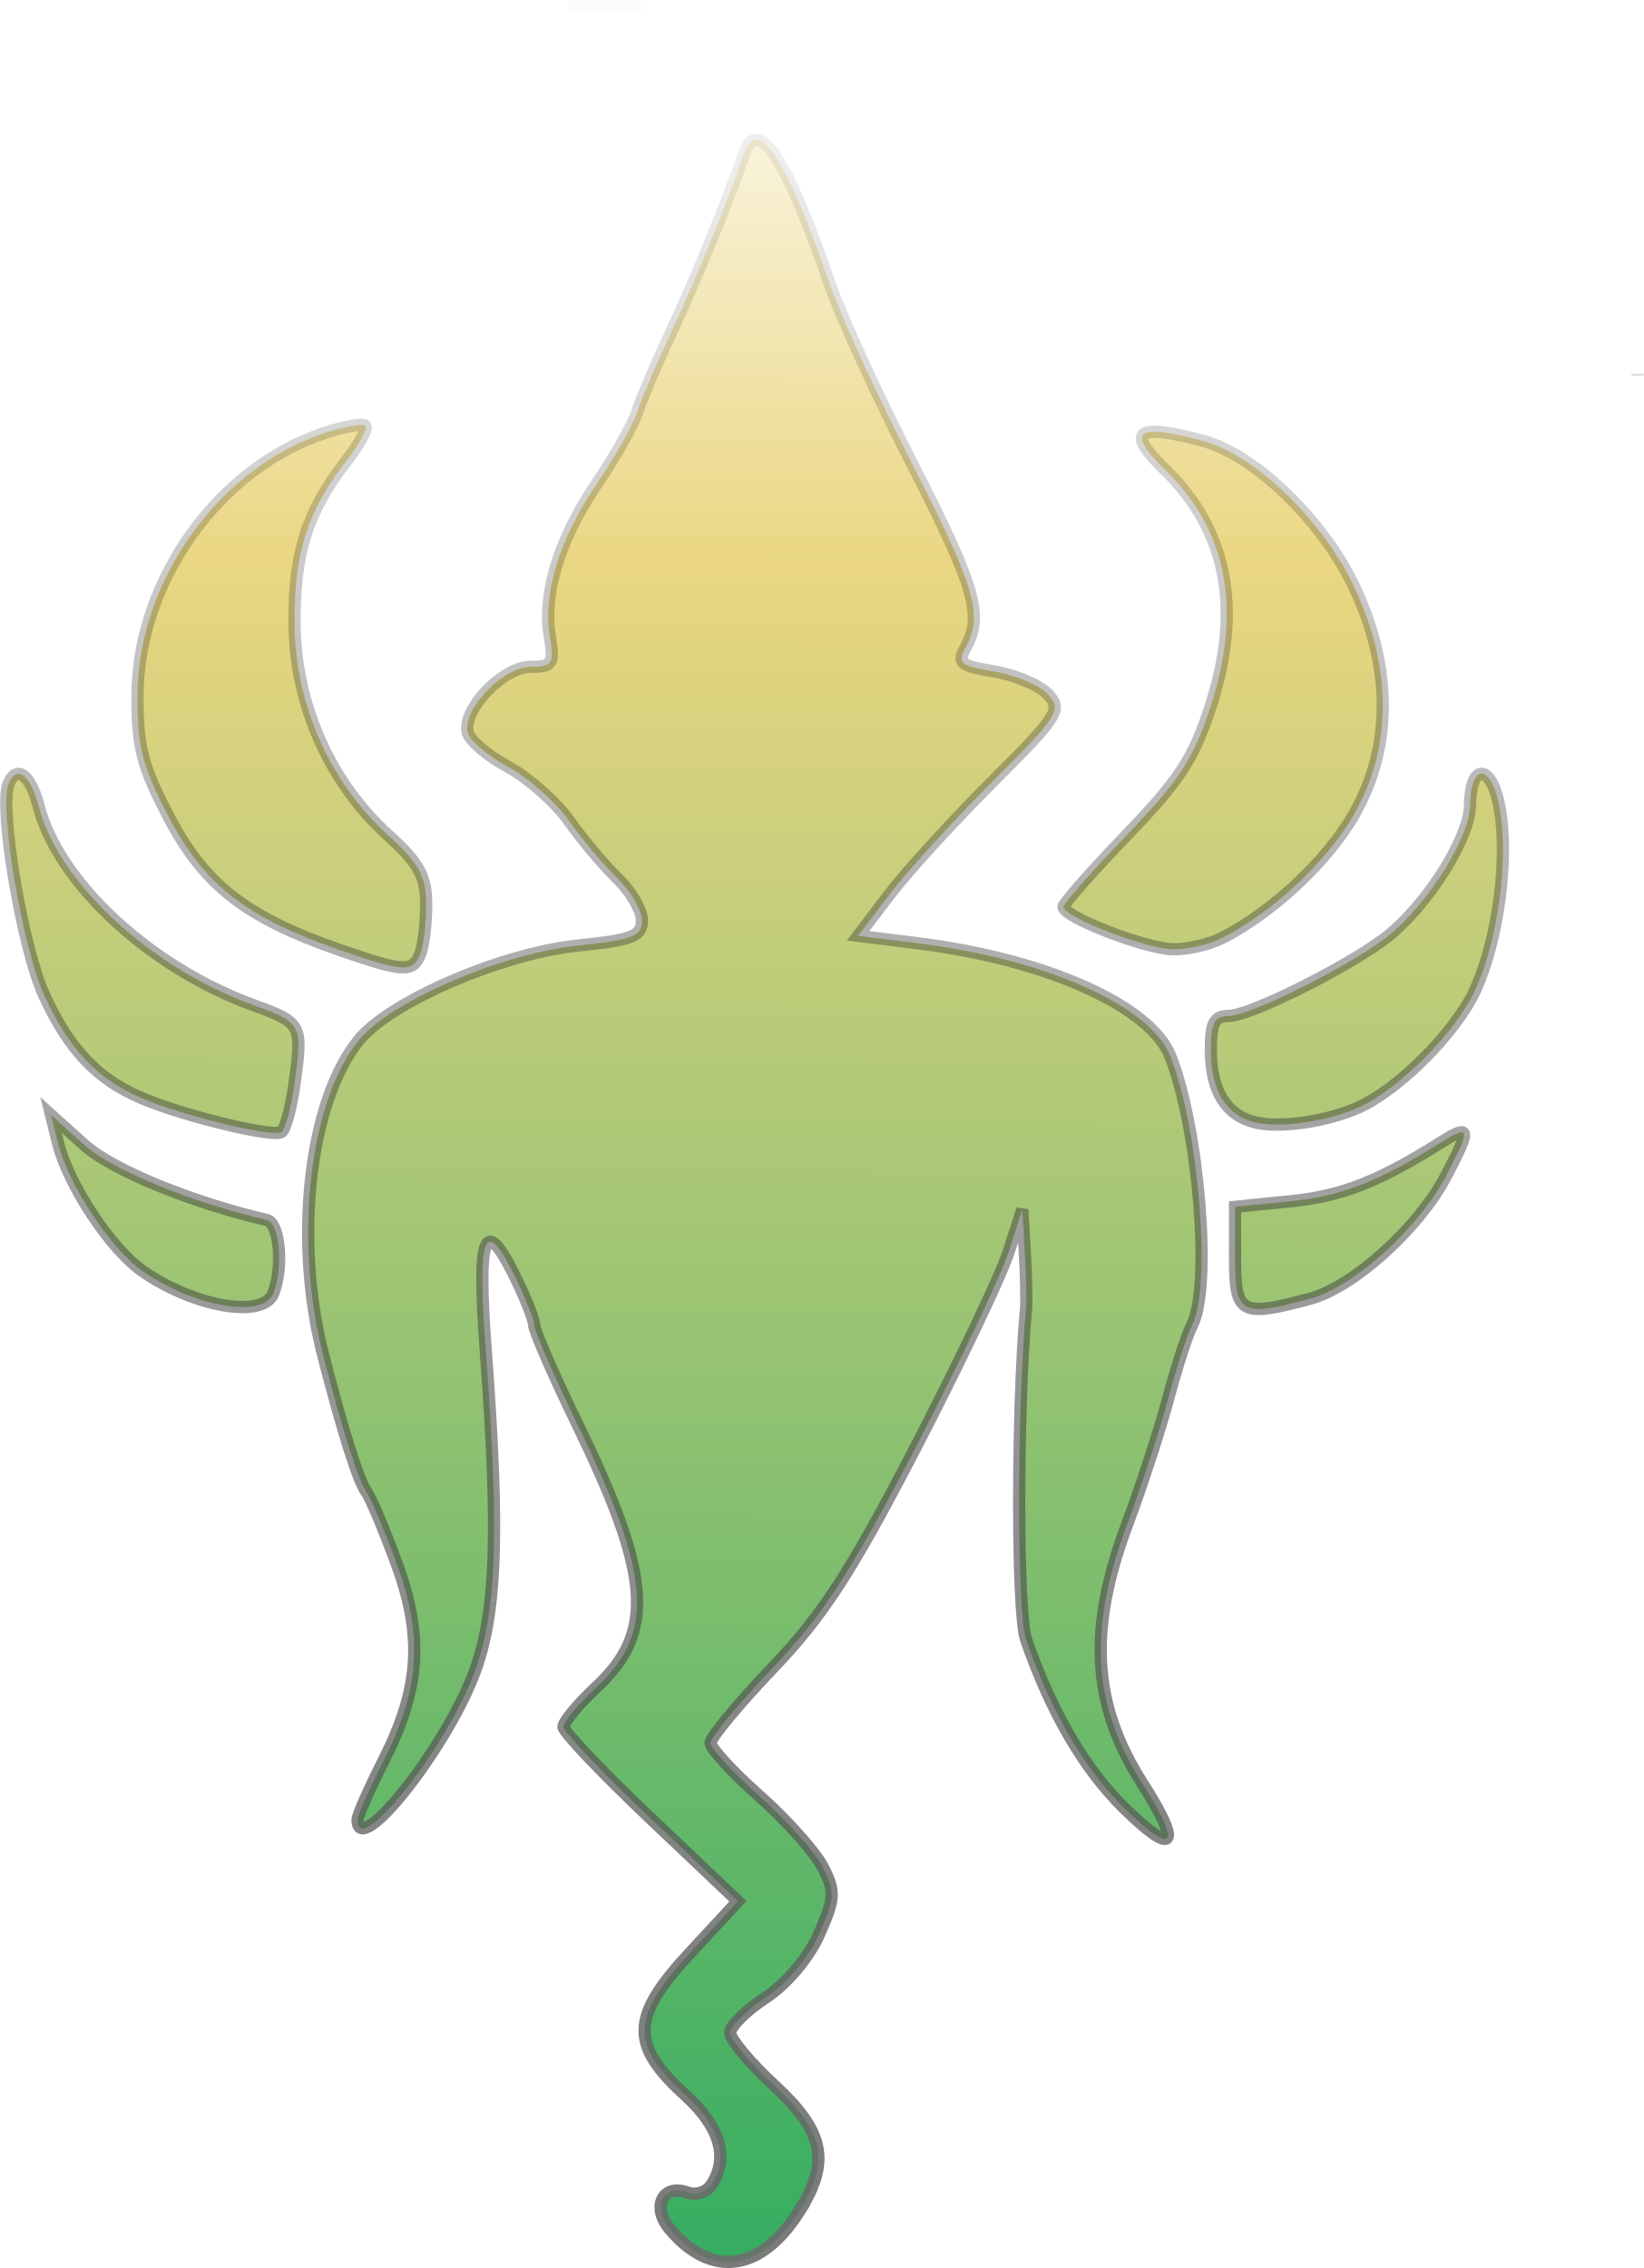
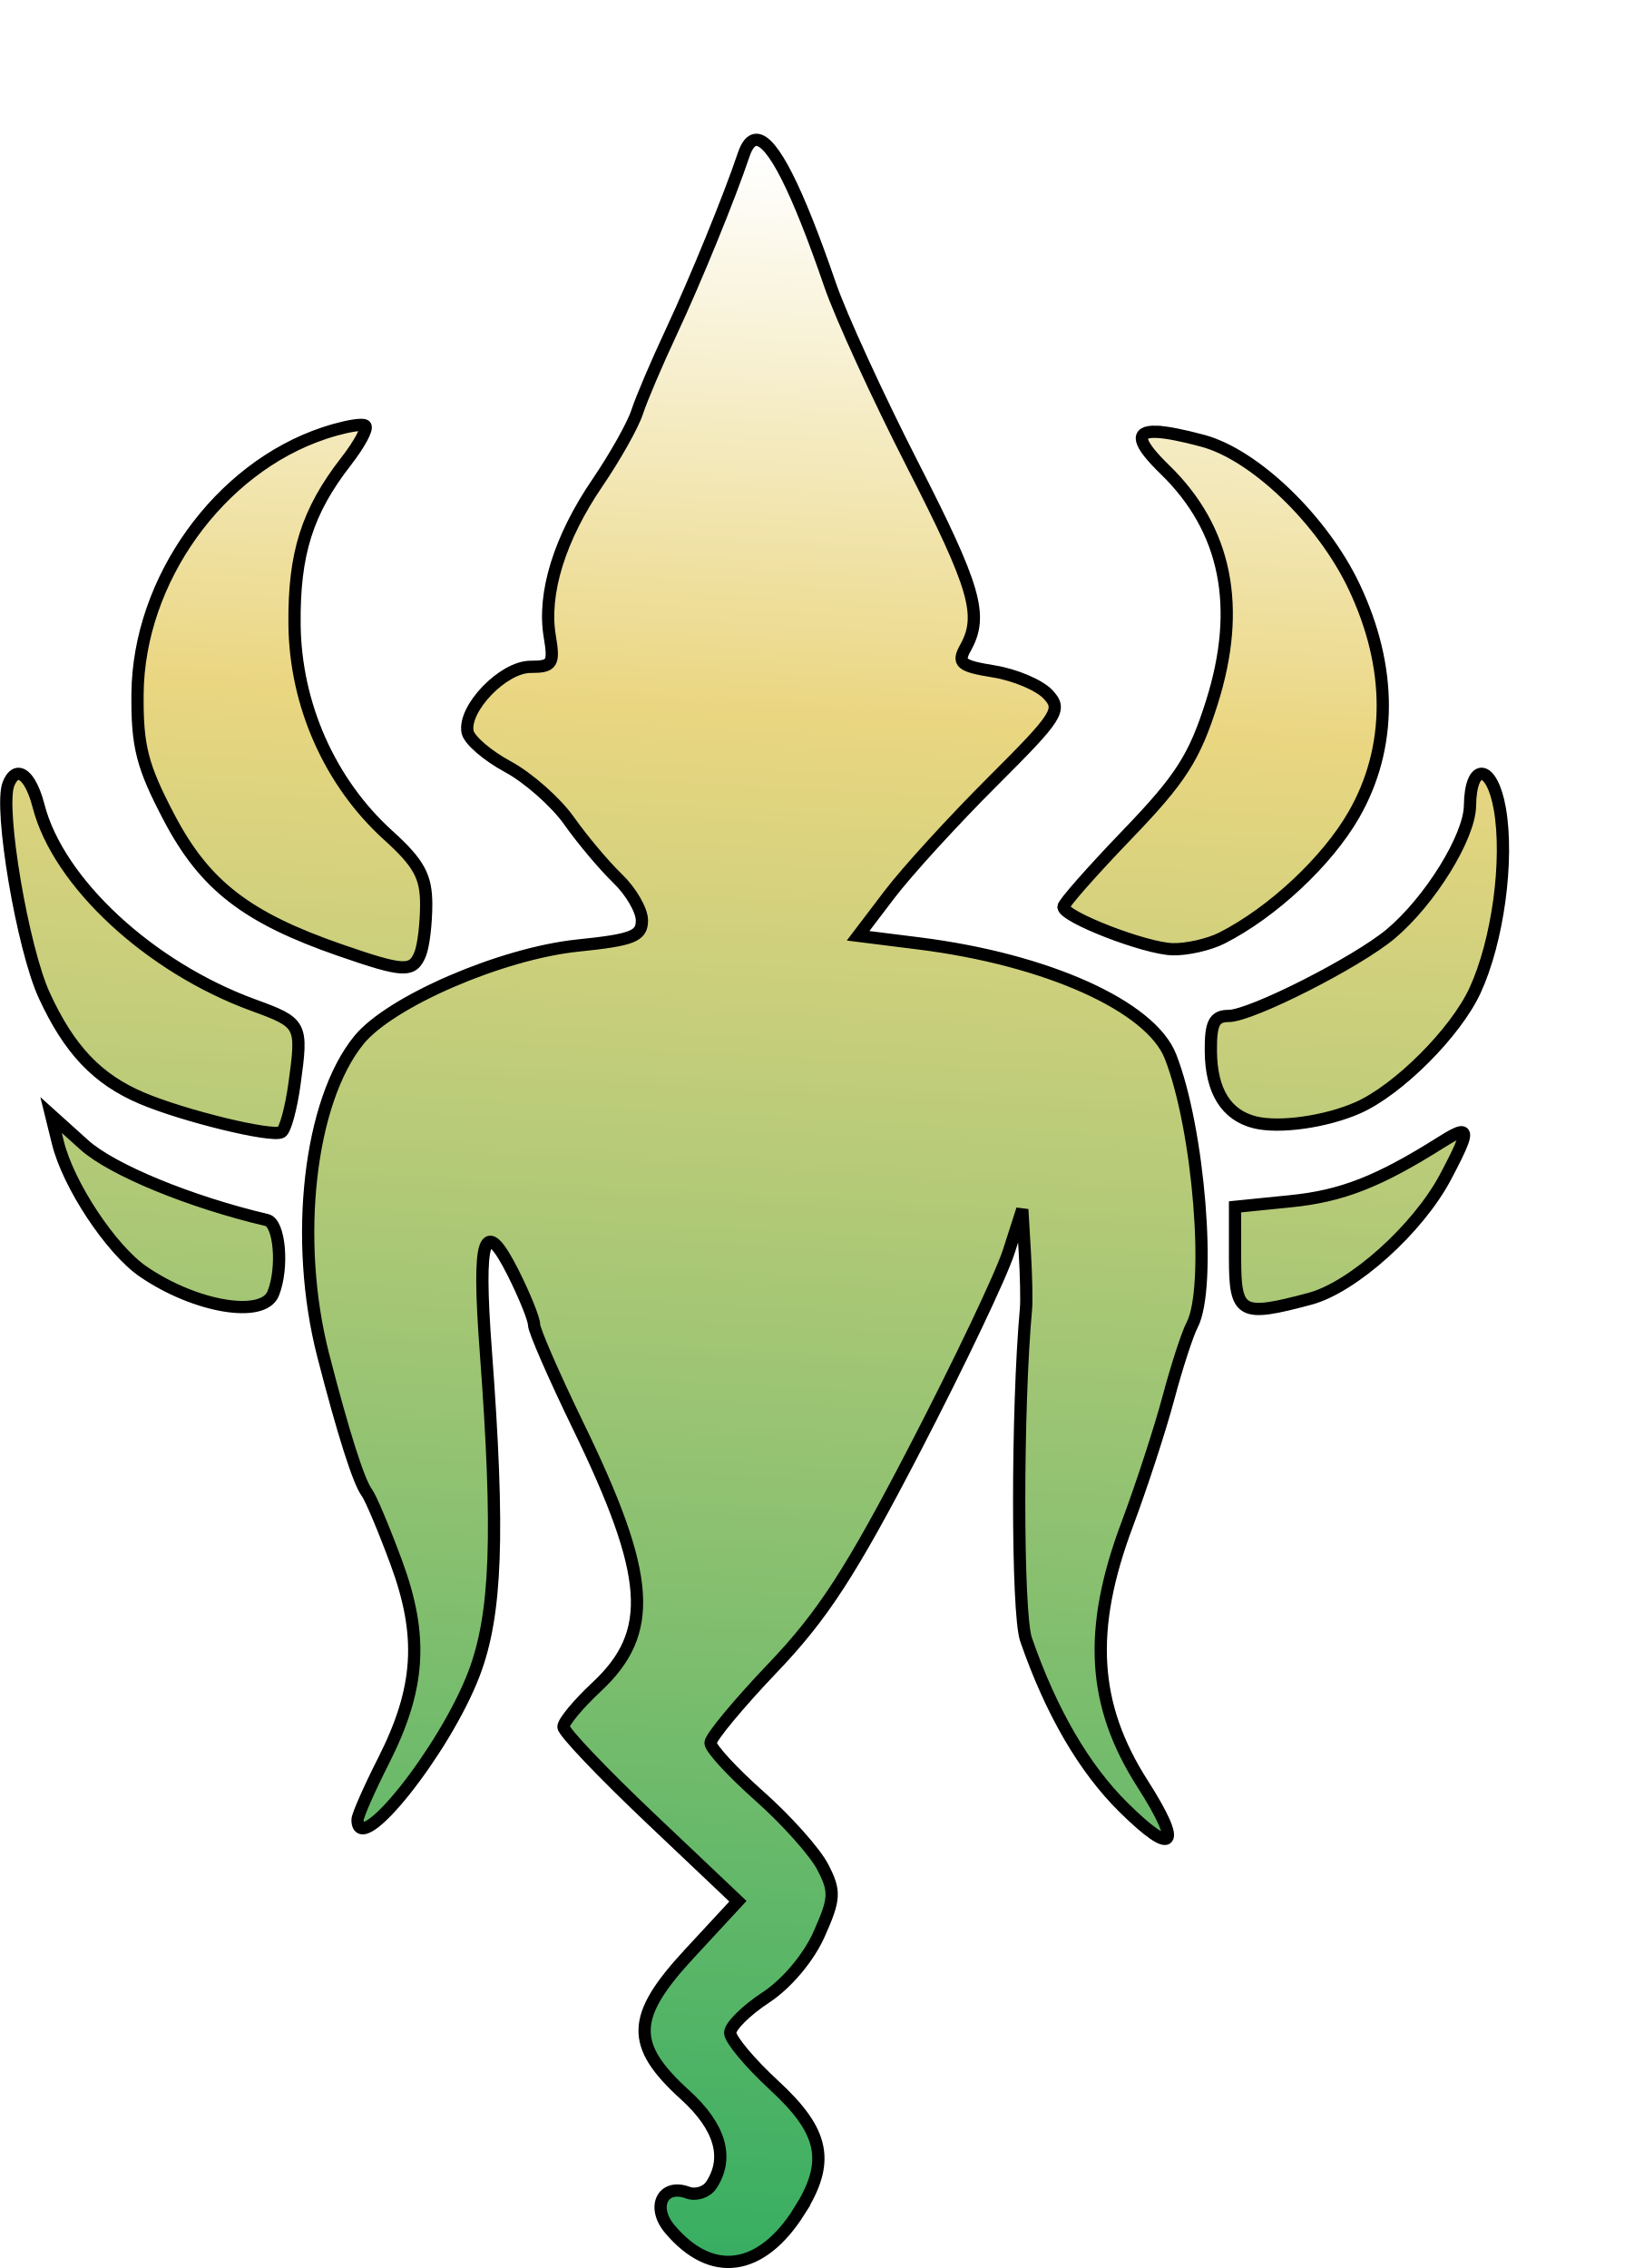
<svg xmlns="http://www.w3.org/2000/svg" xmlns:xlink="http://www.w3.org/1999/xlink" width="141.362mm" height="195.074mm" viewBox="0 0 141.362 195.074" version="1.1" id="svg5" xml:space="preserve">
  <defs id="defs2">
    <linearGradient id="linearGradient5251">
      <stop style="stop-color:#18a75c;stop-opacity:1;" offset="0" id="stop5245" />
      <stop style="stop-color:#ead681;stop-opacity:1;" offset="0.766" id="stop5247" />
      <stop style="stop-color:#ffffff;stop-opacity:1;" offset="1" id="stop5249" />
    </linearGradient>
    <linearGradient id="linearGradient1566">
      <stop style="stop-color:#008000;stop-opacity:1;" offset="0" id="stop1564" />
    </linearGradient>
    <linearGradient id="linearGradient1555">
-       <stop style="stop-color:#787878;stop-opacity:1;" offset="0.004" id="stop1559" />
-       <stop style="stop-color:#000000;stop-opacity:0;" offset="1" id="stop1561" />
+       <stop style="stop-color:#000000;stop-opacity:1;" offset="0.004" id="stop1559" />
+       <stop style="stop-color:#000000;stop-opacity:0;" offset="0.004" id="stop1561" />
    </linearGradient>
-     <linearGradient xlink:href="#linearGradient5251" id="linearGradient12374-0" gradientUnits="userSpaceOnUse" gradientTransform="matrix(0.00246278,-6.966689,2.275915,0.00753871,30.79171,-556.5757)" x1="-116.438" y1="47.684" x2="-84.705" y2="47.684" spreadMethod="reflect" />
-     <linearGradient xlink:href="#linearGradient1555" id="linearGradient12376-5" gradientUnits="userSpaceOnUse" gradientTransform="matrix(0.00246278,-6.966689,2.275915,0.00753871,-20.57203,902.5417)" x1="93.16" y1="70.026" x2="124.629" y2="70.026" />
+     <linearGradient xlink:href="#linearGradient5251" id="linearGradient12374-0" gradientUnits="userSpaceOnUse" gradientTransform="matrix(0.00246278,-6.966689,2.275915,0.00753871,30.79171,-556.5757)" x1="-116.438" y1="47.684" x2="-87.062" y2="48.179" spreadMethod="reflect" />
  </defs>
  <g id="layer1" transform="translate(-45.75994,-46.72978)">
    <g id="g6205" clip-path="none" transform="translate(-29.86865,9.751601)">
-       <path id="rect798-0" clip-path="none" style="mix-blend-mode:normal;fill:url(#linearGradient12374-0);fill-opacity:1;fill-rule:nonzero;stroke:url(#linearGradient12376-5);stroke-width:1.054" d="m 125.088,37.505 c 0.002,0.006 0.003,0.012 0.005,0.019 h 5.662 c -1.889,-0.006 -3.778,-0.012 -5.667,-0.019 z m 15.624,11.497 c -0.457,-0.019 -0.835,0.416 -1.132,1.304 -1.198,3.582 -4.139,10.781 -6.219,15.223 -1.256,2.682 -2.579,5.788 -2.938,6.9 -0.36,1.112 -1.898,3.848 -3.418,6.08 -3.24,4.756 -4.713,9.495 -4.097,13.186 0.397,2.382 0.237,2.639 -1.657,2.639 -2.344,0 -5.81,3.593 -5.407,5.605 0.138,0.687 1.69,2.029 3.453,2.98 1.762,0.952 4.138,3.049 5.277,4.663 1.139,1.614 3.013,3.843 4.165,4.952 1.152,1.109 2.097,2.733 2.097,3.61 0,1.365 -0.795,1.676 -5.505,2.162 -6.552,0.675 -16.113,4.799 -18.825,8.117 -4.286,5.244 -5.641,17.166 -3.084,27.115 1.709,6.647 3.056,10.89 3.748,11.806 0.337,0.446 1.479,3.154 2.536,6.015 2.348,6.352 2.06,10.838 -1.092,17.065 -1.229,2.427 -2.234,4.709 -2.234,5.072 0,3.441 7.498,-5.961 10.014,-12.558 1.942,-5.092 2.194,-11.997 1.015,-27.765 -0.741,-9.915 -0.135,-11.658 2.341,-6.736 0.995,1.978 1.809,3.995 1.809,4.482 0,0.487 1.71,4.408 3.8,8.713 6.268,12.912 6.607,17.752 1.579,22.443 -1.569,1.463 -2.851,3.007 -2.851,3.432 0,0.425 3.376,3.974 7.503,7.886 l 7.503,7.114 -4.183,4.519 c -5.027,5.428 -5.099,7.836 -0.36,12.138 3.017,2.738 3.795,5.408 2.257,7.746 -0.41,0.623 -1.325,0.918 -2.034,0.656 -2.147,-0.793 -3.142,1.234 -1.539,3.136 3.582,4.254 7.837,3.674 11.124,-1.515 h -0.002 c 2.695,-4.254 2.183,-6.851 -2.141,-10.839 -2.087,-1.925 -3.791,-3.963 -3.788,-4.528 0.002,-0.565 1.379,-1.929 3.058,-3.03 1.797,-1.178 3.686,-3.418 4.587,-5.443 1.369,-3.073 1.402,-3.688 0.315,-5.786 -0.669,-1.292 -3.115,-4.032 -5.434,-6.089 -2.32,-2.057 -4.218,-4.118 -4.218,-4.582 0,-0.464 2.415,-3.376 5.367,-6.471 4.303,-4.513 6.729,-8.256 12.236,-18.874 3.778,-7.284 7.396,-14.886 8.04,-16.895 l 1.172,-3.65 0.214,3.65 c 0.119,2.009 0.166,4.2 0.105,4.87 -0.785,8.584 -0.783,26.203 0.002,28.472 2.149,6.205 4.979,11.078 8.391,14.449 4.349,4.297 5.091,3.372 1.634,-2.035 -4.338,-6.783 -4.724,-13.243 -1.337,-22.286 1.24,-3.311 2.839,-8.211 3.553,-10.889 0.714,-2.678 1.631,-5.504 2.039,-6.279 1.694,-3.221 0.594,-16.877 -1.861,-23.114 -1.702,-4.323 -10.627,-8.333 -21.616,-9.713 l -5.247,-0.659 2.716,-3.574 c 1.495,-1.965 5.471,-6.319 8.833,-9.675 5.685,-5.674 6.019,-6.201 4.772,-7.527 -0.737,-0.784 -2.819,-1.666 -4.628,-1.96 -2.873,-0.467 -3.185,-0.724 -2.456,-2.035 1.546,-2.78 0.856,-5.17 -4.57,-15.784 -2.973,-5.816 -6.159,-12.766 -7.079,-15.445 -2.838,-8.26 -4.935,-12.405 -6.307,-12.462 z m 75.747,20.164 c 0.001,0.041 0.003,0.082 0.004,0.122 10e-6,-0.029 -2e-5,-0.058 0,-0.087 -0.001,-0.012 -0.003,-0.024 -0.004,-0.036 z M 106.636,73.525 c -0.623,0.014 -1.836,0.279 -3.119,0.705 -9.066,3.009 -15.977,12.661 -16.061,22.43 -0.039,4.526 0.395,6.22 2.726,10.656 3.052,5.81 6.653,8.599 14.712,11.39 5.471,1.895 6.234,1.93 6.879,0.313 0.281,-0.706 0.51,-2.624 0.51,-4.262 -0.001,-2.406 -0.628,-3.544 -3.271,-5.938 -5.012,-4.539 -7.984,-11.234 -8.053,-18.138 -0.061,-6.079 1.088,-9.716 4.435,-14.023 1.137,-1.463 1.879,-2.839 1.65,-3.059 -0.058,-0.055 -0.2,-0.079 -0.407,-0.074 z m 68.443,0.592 c -1.906,-0.067 -1.602,0.98 0.748,3.266 5.274,5.13 6.616,11.807 4.025,20.016 -1.492,4.727 -2.67,6.569 -7.271,11.351 -3.02,3.139 -5.49,5.942 -5.49,6.229 0,0.863 7.004,3.582 9.388,3.644 1.222,0.032 3.125,-0.399 4.228,-0.957 4.341,-2.196 9.058,-6.603 11.356,-10.608 3.311,-5.769 3.319,-12.67 0.024,-19.622 -2.719,-5.735 -8.548,-11.35 -13.023,-12.546 -1.794,-0.48 -3.117,-0.741 -3.984,-0.772 h -5.2e-4 z m 28.018,29.417 c -0.551,-0.058 -1.022,0.841 -1.044,2.737 -0.034,2.684 -3.424,8.175 -6.808,11.024 -2.904,2.445 -12.022,7.066 -13.942,7.066 -1.25,0 -1.558,0.61 -1.537,3.042 0.029,3.418 1.317,5.494 3.788,6.108 2.099,0.522 6.091,-0.04 8.833,-1.243 3.487,-1.531 8.428,-6.472 10.1,-10.098 1.958,-4.248 2.907,-11.207 2.131,-15.63 -0.339,-1.933 -0.969,-2.948 -1.519,-3.006 z m -125.805,0.007 c -0.349,-0.048 -0.679,0.23 -0.935,0.871 -0.826,2.071 1.215,14.13 3.076,18.179 2.146,4.669 4.564,7.219 8.397,8.845 3.598,1.527 11.156,3.368 11.991,2.922 0.334,-0.179 0.845,-2.044 1.134,-4.146 0.709,-5.144 0.656,-5.25 -3.55,-6.787 -8.91,-3.255 -16.772,-10.552 -18.46,-17.13 -0.435,-1.695 -1.072,-2.675 -1.654,-2.754 z m 2.729,29.34 0.587,2.381 c 0.9,3.645 4.572,9.192 7.339,11.089 4.477,3.069 10.314,4.051 11.179,1.883 0.886,-2.222 0.556,-6.059 -0.542,-6.317 -6.605,-1.552 -13.326,-4.319 -15.711,-6.467 z m 121.215,1.486 c -0.308,0.05 -0.848,0.349 -1.629,0.841 -5.399,3.405 -8.566,4.646 -12.973,5.089 l -4.787,0.483 v 4.368 c 0,4.881 0.465,5.137 6.449,3.537 3.702,-0.99 9.278,-6 11.644,-10.463 1.521,-2.87 1.974,-3.964 1.297,-3.855 z" />
+       <path id="rect798-0" clip-path="none" style="mix-blend-mode:normal;fill:url(#linearGradient12374-0);fill-opacity:1;fill-rule:nonzero;stroke:#000000;stroke-width:1.054;stroke-opacity:1" d="m 140.712,49.002 c -0.457,-0.019 -0.835,0.416 -1.132,1.304 -1.198,3.582 -4.139,10.781 -6.219,15.223 -1.256,2.682 -2.579,5.788 -2.938,6.9 -0.36,1.112 -1.898,3.848 -3.418,6.08 -3.24,4.756 -4.713,9.495 -4.097,13.186 0.397,2.382 0.237,2.639 -1.657,2.639 -2.344,0 -5.81,3.593 -5.407,5.605 0.138,0.687 1.69,2.029 3.453,2.98 1.762,0.952 4.138,3.049 5.277,4.663 1.139,1.614 3.013,3.843 4.165,4.952 1.152,1.109 2.097,2.733 2.097,3.61 0,1.365 -0.795,1.676 -5.505,2.162 -6.552,0.675 -16.113,4.799 -18.825,8.117 -4.286,5.244 -5.641,17.166 -3.084,27.115 1.709,6.647 3.056,10.89 3.748,11.806 0.337,0.446 1.479,3.154 2.536,6.015 2.348,6.352 2.06,10.838 -1.092,17.065 -1.229,2.427 -2.234,4.709 -2.234,5.072 0,3.441 7.498,-5.961 10.014,-12.558 1.942,-5.092 2.194,-11.997 1.015,-27.765 -0.741,-9.915 -0.135,-11.658 2.341,-6.736 0.995,1.978 1.809,3.995 1.809,4.482 0,0.487 1.71,4.408 3.8,8.713 6.268,12.912 6.607,17.752 1.579,22.443 -1.569,1.463 -2.851,3.007 -2.851,3.432 0,0.425 3.376,3.974 7.503,7.886 l 7.503,7.114 -4.183,4.519 c -5.027,5.428 -5.099,7.836 -0.36,12.138 3.017,2.738 3.795,5.408 2.257,7.746 -0.41,0.623 -1.325,0.918 -2.034,0.656 -2.147,-0.793 -3.142,1.234 -1.539,3.136 3.582,4.254 7.837,3.674 11.124,-1.515 h -0.002 c 2.695,-4.254 2.183,-6.851 -2.141,-10.839 -2.087,-1.925 -3.791,-3.963 -3.788,-4.528 0.002,-0.565 1.379,-1.929 3.058,-3.03 1.797,-1.178 3.686,-3.418 4.587,-5.443 1.369,-3.073 1.402,-3.688 0.315,-5.786 -0.669,-1.292 -3.115,-4.032 -5.434,-6.089 -2.32,-2.057 -4.218,-4.118 -4.218,-4.582 0,-0.464 2.415,-3.376 5.367,-6.471 4.303,-4.513 6.729,-8.256 12.236,-18.874 3.778,-7.284 7.396,-14.886 8.04,-16.895 l 1.172,-3.65 0.214,3.65 c 0.119,2.009 0.166,4.2 0.105,4.87 -0.785,8.584 -0.783,26.203 0.002,28.472 2.149,6.205 4.979,11.078 8.391,14.449 4.349,4.297 5.091,3.372 1.634,-2.035 -4.338,-6.783 -4.724,-13.243 -1.337,-22.286 1.24,-3.311 2.839,-8.211 3.553,-10.889 0.714,-2.678 1.631,-5.504 2.039,-6.279 1.694,-3.221 0.594,-16.877 -1.861,-23.114 -1.702,-4.323 -10.627,-8.333 -21.616,-9.713 l -5.247,-0.659 2.716,-3.574 c 1.495,-1.965 5.471,-6.319 8.833,-9.675 5.685,-5.674 6.019,-6.201 4.772,-7.527 -0.737,-0.784 -2.819,-1.666 -4.628,-1.96 -2.873,-0.467 -3.185,-0.724 -2.456,-2.035 1.546,-2.78 0.856,-5.17 -4.57,-15.784 -2.973,-5.816 -6.159,-12.766 -7.079,-15.445 -2.838,-8.26 -4.935,-12.405 -6.307,-12.462 z M 106.636,73.525 c -0.623,0.014 -1.836,0.279 -3.119,0.705 -9.066,3.009 -15.977,12.661 -16.061,22.43 -0.039,4.526 0.395,6.22 2.726,10.656 3.052,5.81 6.653,8.599 14.712,11.39 5.471,1.895 6.234,1.93 6.879,0.313 0.281,-0.706 0.51,-2.624 0.51,-4.262 -0.001,-2.406 -0.628,-3.544 -3.271,-5.938 -5.012,-4.539 -7.984,-11.234 -8.053,-18.138 -0.061,-6.079 1.088,-9.716 4.435,-14.023 1.137,-1.463 1.879,-2.839 1.65,-3.059 -0.058,-0.055 -0.2,-0.079 -0.407,-0.074 z m 68.443,0.592 c -1.906,-0.067 -1.602,0.98 0.748,3.266 5.274,5.13 6.616,11.807 4.025,20.016 -1.492,4.727 -2.67,6.569 -7.271,11.351 -3.02,3.139 -5.49,5.942 -5.49,6.229 0,0.863 7.004,3.582 9.388,3.644 1.222,0.032 3.125,-0.399 4.228,-0.957 4.341,-2.196 9.058,-6.603 11.356,-10.608 3.311,-5.769 3.319,-12.67 0.024,-19.622 -2.719,-5.735 -8.548,-11.35 -13.023,-12.546 -1.794,-0.48 -3.117,-0.741 -3.984,-0.772 h -5.2e-4 z m 28.018,29.417 c -0.551,-0.058 -1.022,0.841 -1.044,2.737 -0.034,2.684 -3.424,8.175 -6.808,11.024 -2.904,2.445 -12.022,7.066 -13.942,7.066 -1.25,0 -1.558,0.61 -1.537,3.042 0.029,3.418 1.317,5.494 3.788,6.108 2.099,0.522 6.091,-0.04 8.833,-1.243 3.487,-1.531 8.428,-6.472 10.1,-10.098 1.958,-4.248 2.907,-11.207 2.131,-15.63 -0.339,-1.933 -0.969,-2.948 -1.519,-3.006 z m -125.805,0.007 c -0.349,-0.048 -0.679,0.23 -0.935,0.871 -0.826,2.071 1.215,14.13 3.076,18.179 2.146,4.669 4.564,7.219 8.397,8.845 3.598,1.527 11.156,3.368 11.991,2.922 0.334,-0.179 0.845,-2.044 1.134,-4.146 0.709,-5.144 0.656,-5.25 -3.55,-6.787 -8.91,-3.255 -16.772,-10.552 -18.46,-17.13 -0.435,-1.695 -1.072,-2.675 -1.654,-2.754 z m 2.729,29.34 0.587,2.381 c 0.9,3.645 4.572,9.192 7.339,11.089 4.477,3.069 10.314,4.051 11.179,1.883 0.886,-2.222 0.556,-6.059 -0.542,-6.317 -6.605,-1.552 -13.326,-4.319 -15.711,-6.467 z m 121.215,1.486 c -0.308,0.05 -0.848,0.349 -1.629,0.841 -5.399,3.405 -8.566,4.646 -12.973,5.089 l -4.787,0.483 v 4.368 c 0,4.881 0.465,5.137 6.449,3.537 3.702,-0.99 9.278,-6 11.644,-10.463 1.521,-2.87 1.974,-3.964 1.297,-3.855 z" />
    </g>
  </g>
</svg>
